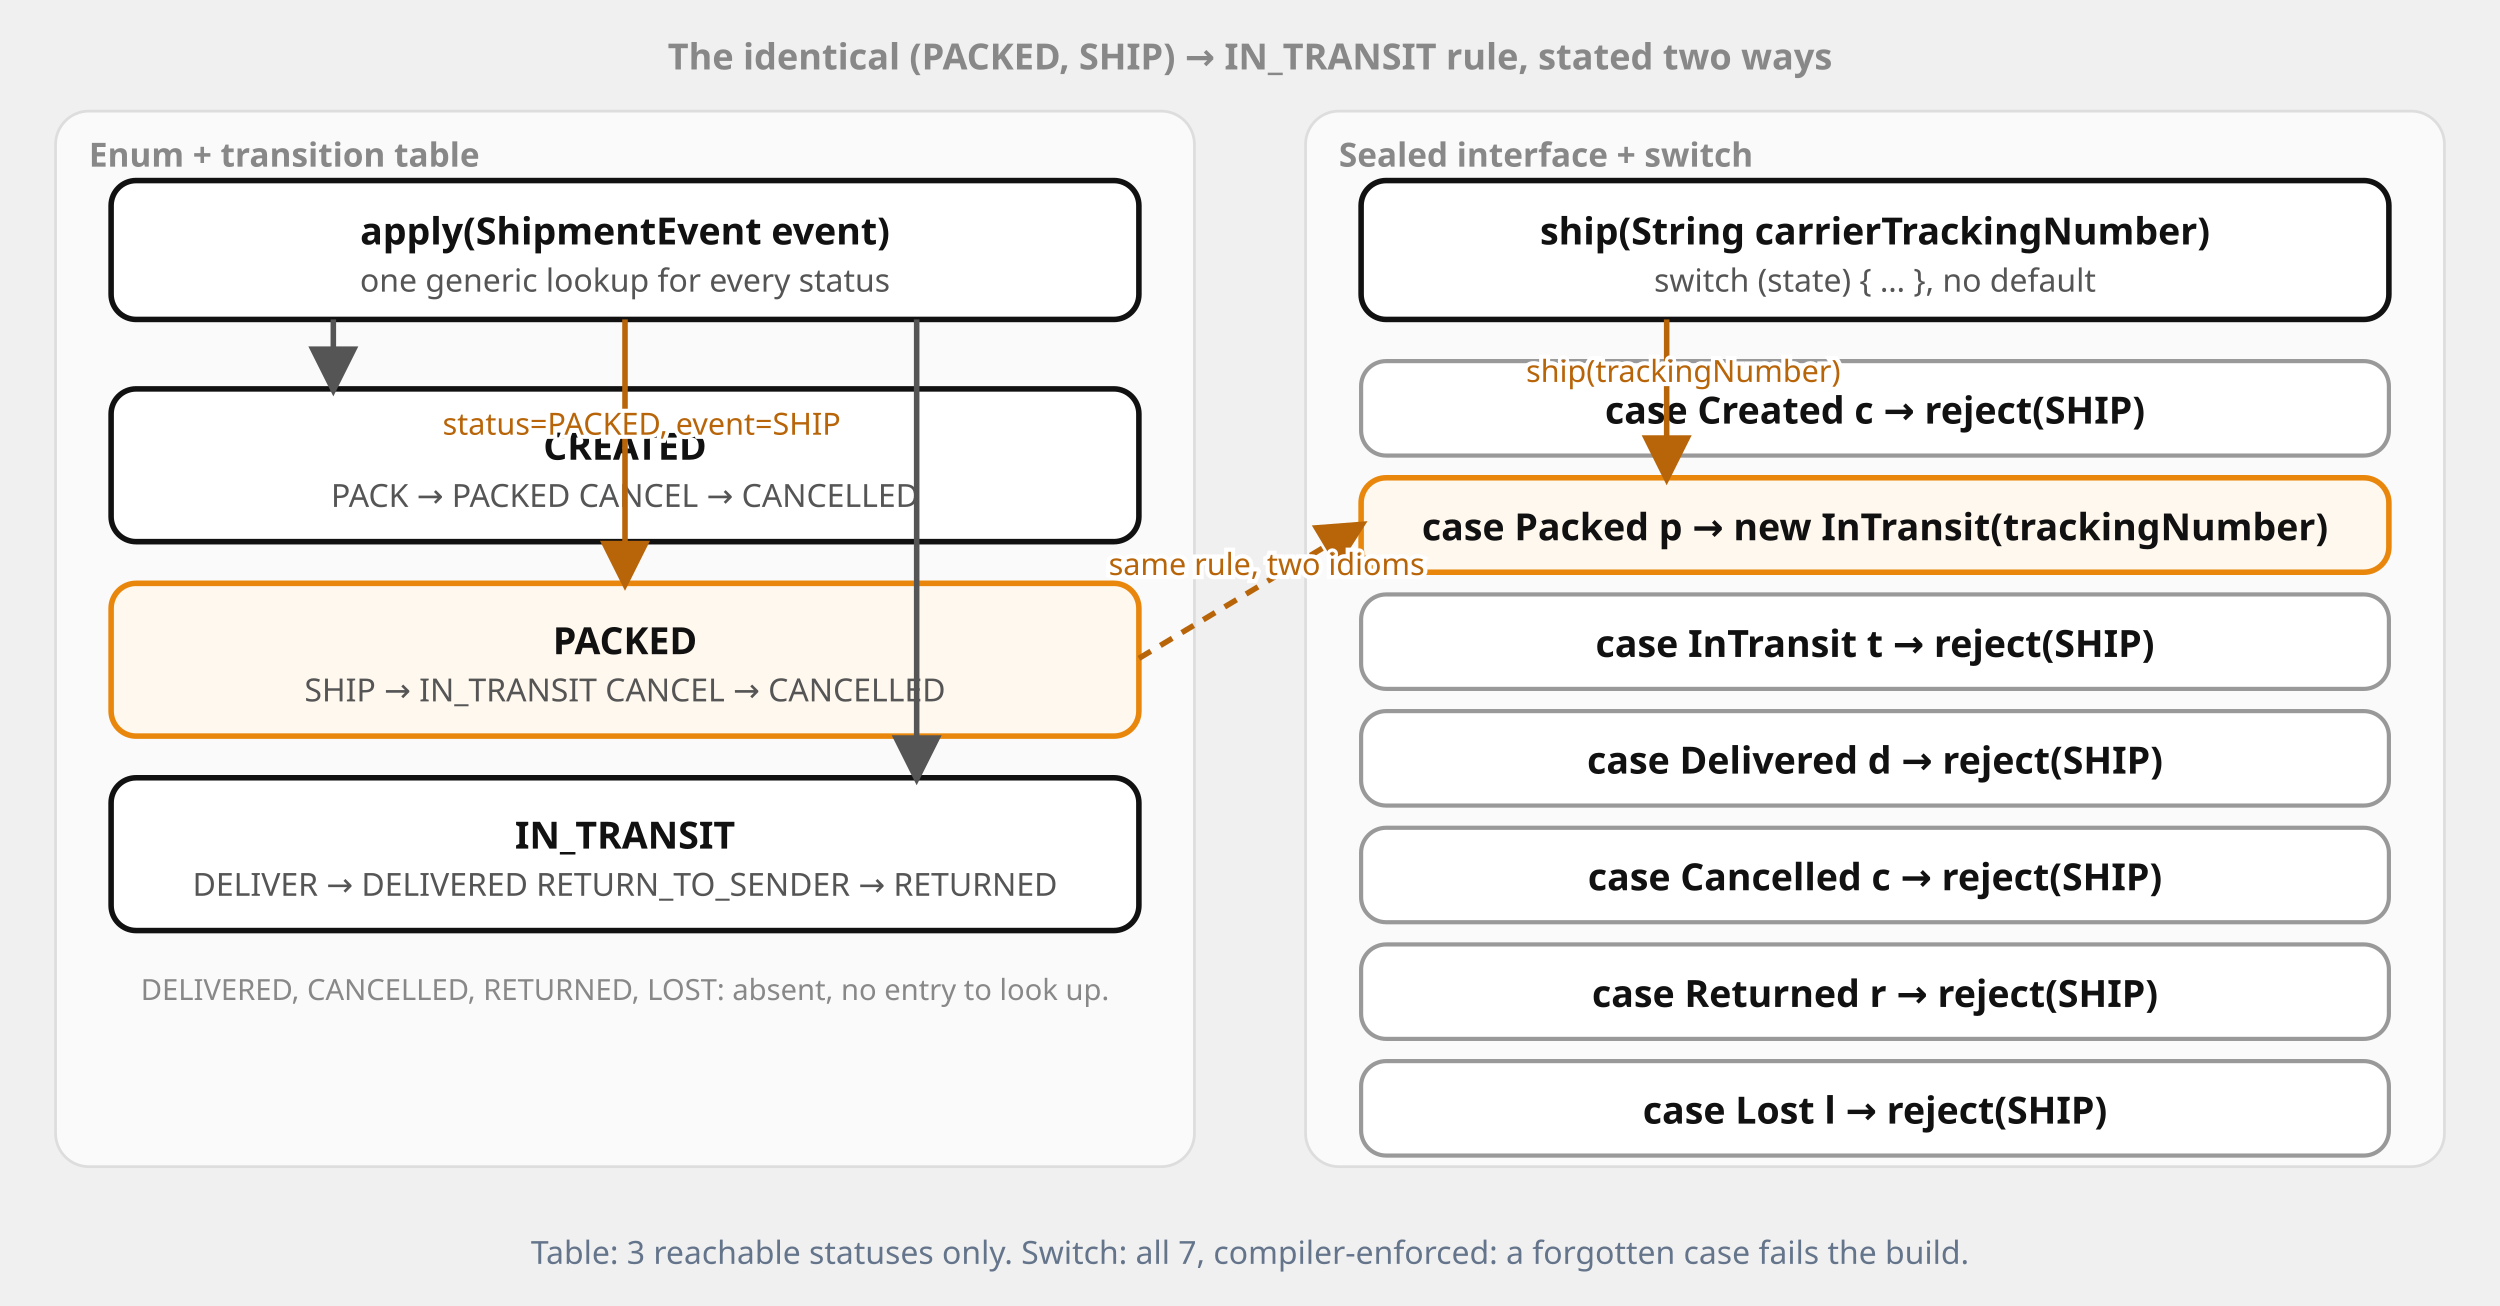
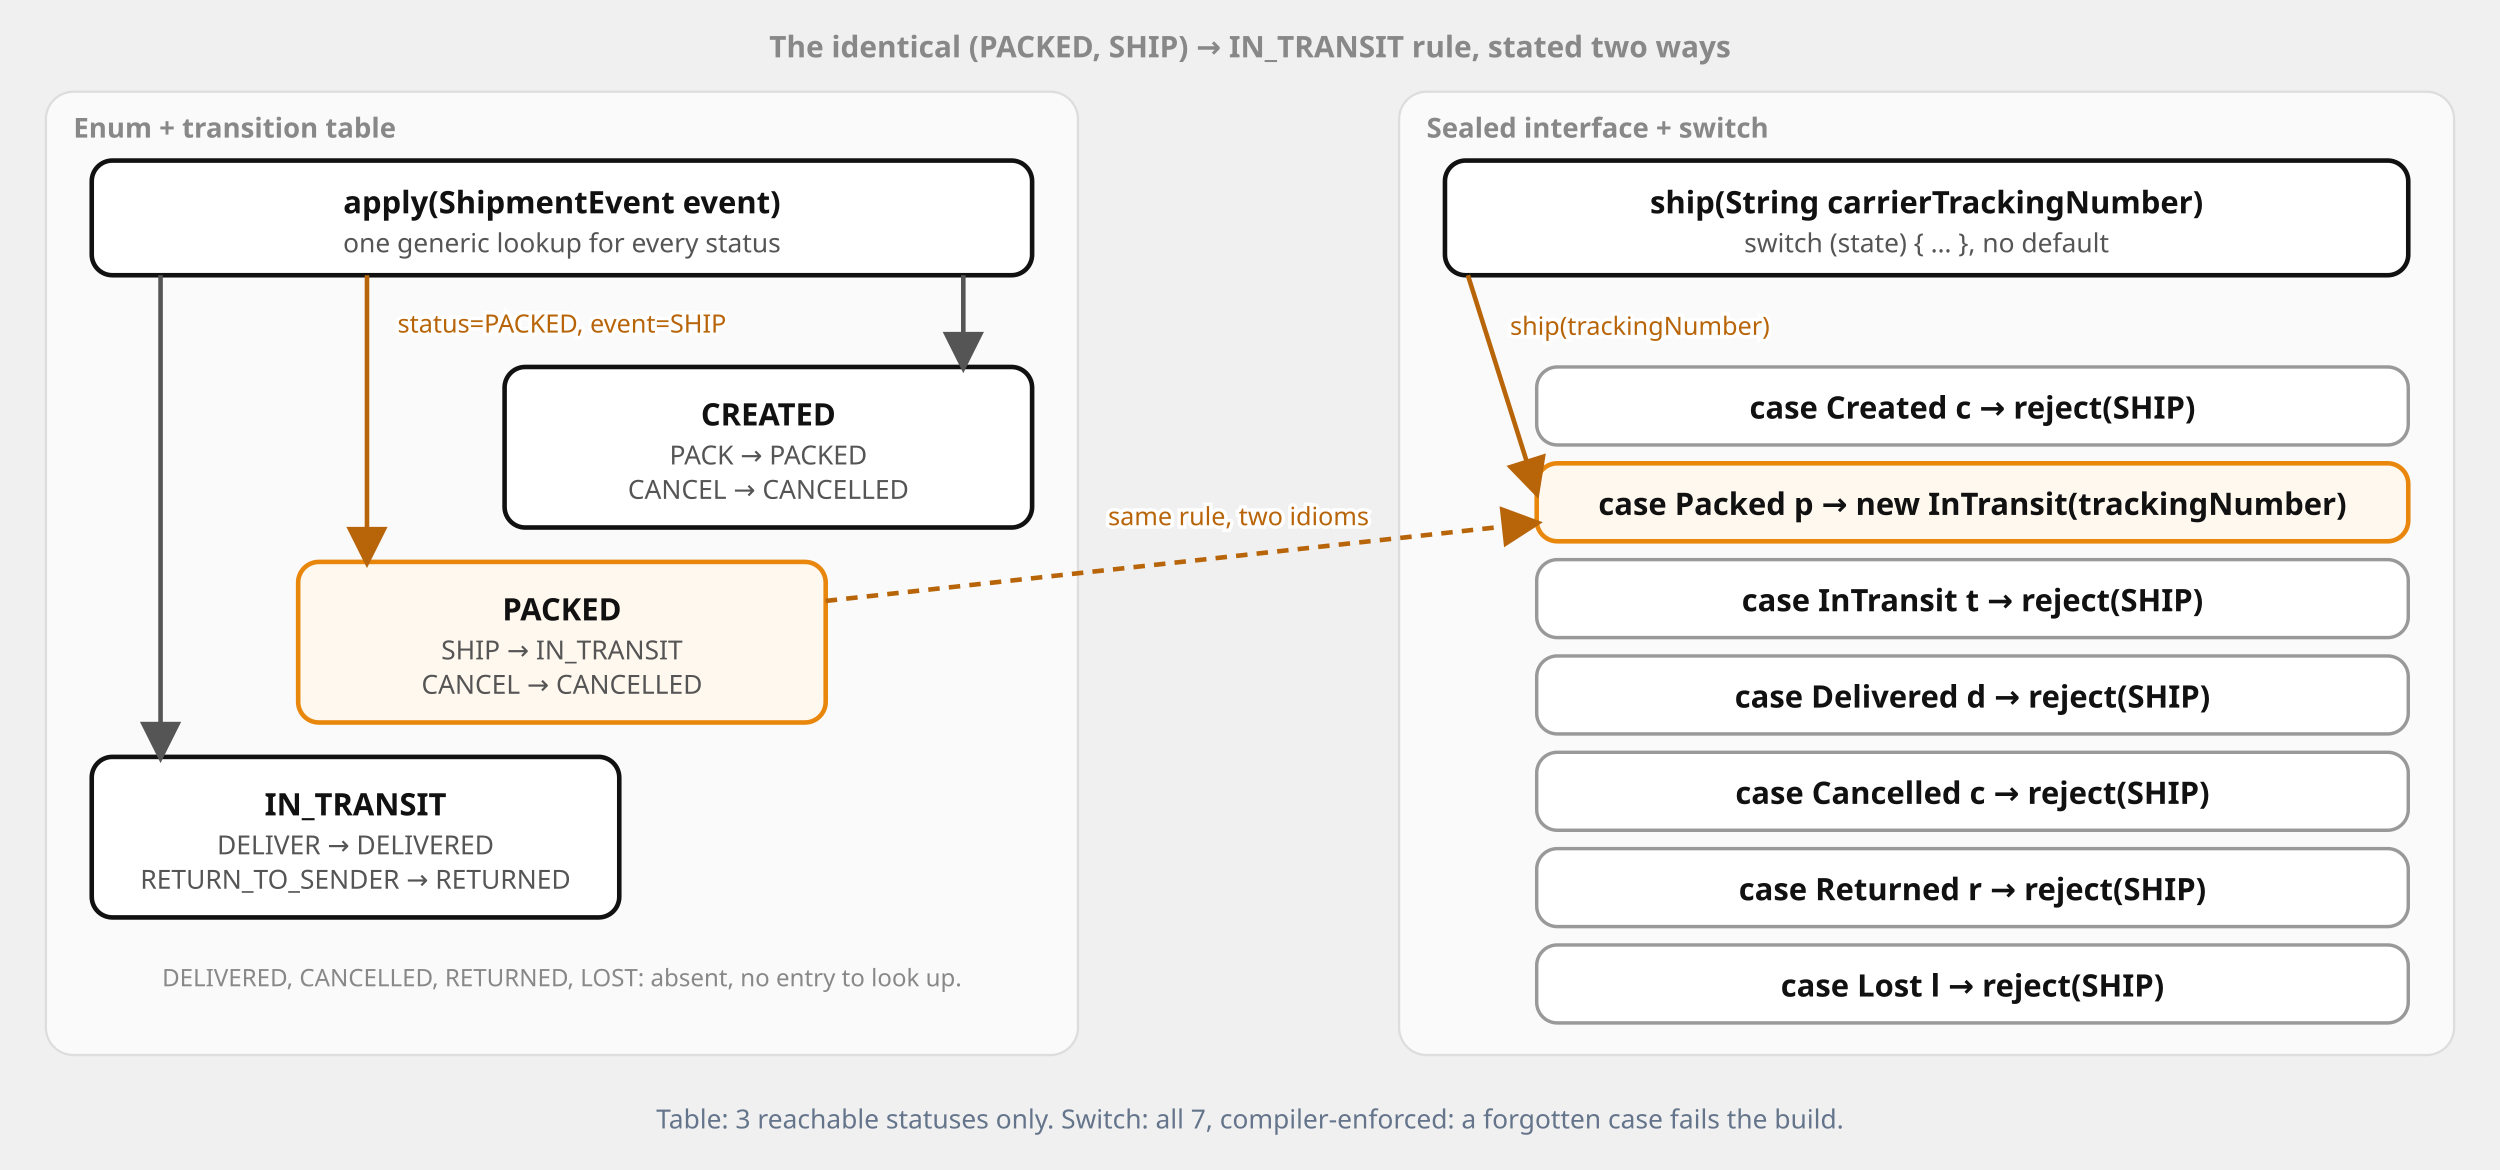
- <svg xmlns="http://www.w3.org/2000/svg" viewBox="0 0 900 470" font-family="'Red Hat Text', system-ui, sans-serif" role="img">
+ <svg xmlns="http://www.w3.org/2000/svg" viewBox="0 0 1090 510" font-family="'Red Hat Text', system-ui, sans-serif" role="img">
  <defs>
    <marker id="a" viewBox="0 0 10 10" refX="8.5" refY="5" markerWidth="9" markerHeight="9" orient="auto-start-reverse">
      <path d="M0,0 L10,5 L0,10 z" fill="#555" />
    </marker>
    <marker id="am" viewBox="0 0 10 10" refX="8.5" refY="5" markerWidth="9" markerHeight="9" orient="auto-start-reverse">
      <path d="M0,0 L10,5 L0,10 z" fill="#b8650a" />
    </marker>
  </defs>
-   <rect x="20" y="40" width="410" height="380" rx="12" fill="#fafafa" stroke="#ddd" />
+   <rect x="20" y="40" width="450" height="420" rx="12" fill="#fafafa" stroke="#ddd" />
  <text x="32" y="60" font-size="12" font-weight="700" fill="#888">Enum + transition table</text>
-   <rect x="470" y="40" width="410" height="380" rx="12" fill="#fafafa" stroke="#ddd" />
-   <text x="482" y="60" font-size="12" font-weight="700" fill="#888">Sealed interface + switch</text>
-   <rect x="40" y="65" width="370" height="50" rx="9" fill="#ffffff" stroke="#111111" stroke-width="2" />
-   <text x="225.0" y="88.0" font-size="13.5" font-weight="700" fill="#111111" text-anchor="middle">apply(ShipmentEvent event)</text>
-   <text x="225.0" y="105.0" font-size="11.5" fill="#555555" text-anchor="middle">one generic lookup for every status</text>
-   <rect x="40" y="140" width="370" height="55" rx="9" fill="#ffffff" stroke="#111111" stroke-width="2" />
-   <text x="225.0" y="165.5" font-size="13.5" font-weight="700" fill="#111111" text-anchor="middle">CREATED</text>
-   <text x="225.0" y="182.5" font-size="11.5" fill="#555555" text-anchor="middle">PACK → PACKED   CANCEL → CANCELLED</text>
-   <rect x="40" y="210" width="370" height="55" rx="9" fill="#fff8ef" stroke="#e8870c" stroke-width="2" />
-   <text x="225.0" y="235.5" font-size="13.5" font-weight="700" fill="#111111" text-anchor="middle">PACKED</text>
-   <text x="225.0" y="252.5" font-size="11.5" fill="#555555" text-anchor="middle">SHIP → IN_TRANSIT   CANCEL → CANCELLED</text>
-   <rect x="40" y="280" width="370" height="55" rx="9" fill="#ffffff" stroke="#111111" stroke-width="2" />
-   <text x="225.0" y="305.5" font-size="13.5" font-weight="700" fill="#111111" text-anchor="middle">IN_TRANSIT</text>
-   <text x="225.0" y="322.5" font-size="11.5" fill="#555555" text-anchor="middle">DELIVER → DELIVERED   RETURN_TO_SENDER → RETURNED</text>
-   <rect x="490" y="65" width="370" height="50" rx="9" fill="#ffffff" stroke="#111111" stroke-width="2" />
-   <text x="675.0" y="88.0" font-size="13.5" font-weight="700" fill="#111111" text-anchor="middle">ship(String carrierTrackingNumber)</text>
-   <text x="675.0" y="105.0" font-size="11.5" fill="#555555" text-anchor="middle">switch (state) { … }, no default</text>
-   <rect x="490" y="130" width="370" height="34" rx="9" fill="#ffffff" stroke="#999999" stroke-width="1.5" />
-   <text x="675.0" y="152.5" font-size="13.5" font-weight="700" fill="#111111" text-anchor="middle">case Created c → reject(SHIP)</text>
-   <rect x="490" y="172" width="370" height="34" rx="9" fill="#fff8ef" stroke="#e8870c" stroke-width="2" />
-   <text x="675.0" y="194.5" font-size="13.5" font-weight="700" fill="#111111" text-anchor="middle">case Packed p → new InTransit(trackingNumber)</text>
-   <rect x="490" y="214" width="370" height="34" rx="9" fill="#ffffff" stroke="#999999" stroke-width="1.5" />
-   <text x="675.0" y="236.5" font-size="13.5" font-weight="700" fill="#111111" text-anchor="middle">case InTransit t → reject(SHIP)</text>
-   <rect x="490" y="256" width="370" height="34" rx="9" fill="#ffffff" stroke="#999999" stroke-width="1.5" />
-   <text x="675.0" y="278.5" font-size="13.5" font-weight="700" fill="#111111" text-anchor="middle">case Delivered d → reject(SHIP)</text>
-   <rect x="490" y="298" width="370" height="34" rx="9" fill="#ffffff" stroke="#999999" stroke-width="1.5" />
-   <text x="675.0" y="320.5" font-size="13.5" font-weight="700" fill="#111111" text-anchor="middle">case Cancelled c → reject(SHIP)</text>
-   <rect x="490" y="340" width="370" height="34" rx="9" fill="#ffffff" stroke="#999999" stroke-width="1.5" />
-   <text x="675.0" y="362.5" font-size="13.5" font-weight="700" fill="#111111" text-anchor="middle">case Returned r → reject(SHIP)</text>
-   <rect x="490" y="382" width="370" height="34" rx="9" fill="#ffffff" stroke="#999999" stroke-width="1.5" />
-   <text x="675.0" y="404.5" font-size="13.5" font-weight="700" fill="#111111" text-anchor="middle">case Lost l → reject(SHIP)</text>
-   <path d="M120,115 L120,140" fill="none" stroke="#555" stroke-width="2" marker-end="url(#a)" />
-   <path d="M225,115 L225,210" fill="none" stroke="#b8650a" stroke-width="2" marker-end="url(#am)" />
-   <text x="231.0" y="156.5" font-size="11" fill="#ffffff" stroke="#ffffff" stroke-width="3" paint-order="stroke" text-anchor="middle">status=PACKED, event=SHIP</text>
-   <text x="231.0" y="156.5" font-size="11" fill="#b8650a" text-anchor="middle">status=PACKED, event=SHIP</text>
-   <path d="M330,115 L330,280" fill="none" stroke="#555" stroke-width="2" marker-end="url(#a)" />
-   <path d="M600,115 L600,172" fill="none" stroke="#b8650a" stroke-width="2" marker-end="url(#am)" />
-   <text x="606.0" y="137.5" font-size="11" fill="#ffffff" stroke="#ffffff" stroke-width="3" paint-order="stroke" text-anchor="middle">ship(trackingNumber)</text>
-   <text x="606.0" y="137.5" font-size="11" fill="#b8650a" text-anchor="middle">ship(trackingNumber)</text>
-   <path d="M410,237 L490,189" fill="none" stroke="#b8650a" stroke-width="2" stroke-dasharray="5 4" marker-end="url(#am)" />
-   <text x="456.0" y="207.0" font-size="11" fill="#ffffff" stroke="#ffffff" stroke-width="3" paint-order="stroke" text-anchor="middle">same rule, two idioms</text>
-   <text x="456.0" y="207.0" font-size="11" fill="#b8650a" text-anchor="middle">same rule, two idioms</text>
-   <text x="450" y="25" font-size="13" fill="#888" text-anchor="middle" font-weight="700">The identical (PACKED, SHIP) → IN_TRANSIT rule, stated two ways</text>
-   <text x="225" y="360" font-size="10.5" fill="#888" text-anchor="middle">DELIVERED, CANCELLED, RETURNED, LOST: absent, no entry to look up.</text>
-   <text x="450" y="455" font-size="11.5" fill="#64748b" text-anchor="middle">Table: 3 reachable statuses only. Switch: all 7, compiler-enforced: a forgotten case fails the build.</text>
+   <rect x="610" y="40" width="460" height="420" rx="12" fill="#fafafa" stroke="#ddd" />
+   <text x="622" y="60" font-size="12" font-weight="700" fill="#888">Sealed interface + switch</text>
+   <rect x="40" y="70" width="410" height="50" rx="9" fill="#ffffff" stroke="#111111" stroke-width="2" />
+   <text x="245.0" y="93.0" font-size="13.5" font-weight="700" fill="#111111" text-anchor="middle">apply(ShipmentEvent event)</text>
+   <text x="245.0" y="110.0" font-size="11.5" fill="#555555" text-anchor="middle">one generic lookup for every status</text>
+   <rect x="220" y="160" width="230" height="70" rx="9" fill="#ffffff" stroke="#111111" stroke-width="2" />
+   <text x="335.0" y="185.5" font-size="13.5" font-weight="700" fill="#111111" text-anchor="middle">CREATED</text>
+   <text x="335.0" y="202.5" font-size="11.5" fill="#555555" text-anchor="middle">PACK → PACKED</text>
+   <text x="335.0" y="217.5" font-size="11.5" fill="#555555" text-anchor="middle">CANCEL → CANCELLED</text>
+   <rect x="130" y="245" width="230" height="70" rx="9" fill="#fff8ef" stroke="#e8870c" stroke-width="2" />
+   <text x="245.0" y="270.5" font-size="13.5" font-weight="700" fill="#111111" text-anchor="middle">PACKED</text>
+   <text x="245.0" y="287.5" font-size="11.5" fill="#555555" text-anchor="middle">SHIP → IN_TRANSIT</text>
+   <text x="245.0" y="302.5" font-size="11.5" fill="#555555" text-anchor="middle">CANCEL → CANCELLED</text>
+   <rect x="40" y="330" width="230" height="70" rx="9" fill="#ffffff" stroke="#111111" stroke-width="2" />
+   <text x="155.0" y="355.5" font-size="13.5" font-weight="700" fill="#111111" text-anchor="middle">IN_TRANSIT</text>
+   <text x="155.0" y="372.5" font-size="11.5" fill="#555555" text-anchor="middle">DELIVER → DELIVERED</text>
+   <text x="155.0" y="387.5" font-size="11.5" fill="#555555" text-anchor="middle">RETURN_TO_SENDER → RETURNED</text>
+   <rect x="630" y="70" width="420" height="50" rx="9" fill="#ffffff" stroke="#111111" stroke-width="2" />
+   <text x="840.0" y="93.0" font-size="13.5" font-weight="700" fill="#111111" text-anchor="middle">ship(String carrierTrackingNumber)</text>
+   <text x="840.0" y="110.0" font-size="11.5" fill="#555555" text-anchor="middle">switch (state) { … }, no default</text>
+   <rect x="670" y="160" width="380" height="34" rx="9" fill="#ffffff" stroke="#999999" stroke-width="1.5" />
+   <text x="860.0" y="182.5" font-size="13.5" font-weight="700" fill="#111111" text-anchor="middle">case Created c → reject(SHIP)</text>
+   <rect x="670" y="202" width="380" height="34" rx="9" fill="#fff8ef" stroke="#e8870c" stroke-width="2" />
+   <text x="860.0" y="224.5" font-size="13.5" font-weight="700" fill="#111111" text-anchor="middle">case Packed p → new InTransit(trackingNumber)</text>
+   <rect x="670" y="244" width="380" height="34" rx="9" fill="#ffffff" stroke="#999999" stroke-width="1.5" />
+   <text x="860.0" y="266.5" font-size="13.5" font-weight="700" fill="#111111" text-anchor="middle">case InTransit t → reject(SHIP)</text>
+   <rect x="670" y="286" width="380" height="34" rx="9" fill="#ffffff" stroke="#999999" stroke-width="1.5" />
+   <text x="860.0" y="308.5" font-size="13.5" font-weight="700" fill="#111111" text-anchor="middle">case Delivered d → reject(SHIP)</text>
+   <rect x="670" y="328" width="380" height="34" rx="9" fill="#ffffff" stroke="#999999" stroke-width="1.5" />
+   <text x="860.0" y="350.5" font-size="13.5" font-weight="700" fill="#111111" text-anchor="middle">case Cancelled c → reject(SHIP)</text>
+   <rect x="670" y="370" width="380" height="34" rx="9" fill="#ffffff" stroke="#999999" stroke-width="1.5" />
+   <text x="860.0" y="392.5" font-size="13.5" font-weight="700" fill="#111111" text-anchor="middle">case Returned r → reject(SHIP)</text>
+   <rect x="670" y="412" width="380" height="34" rx="9" fill="#ffffff" stroke="#999999" stroke-width="1.5" />
+   <text x="860.0" y="434.5" font-size="13.5" font-weight="700" fill="#111111" text-anchor="middle">case Lost l → reject(SHIP)</text>
+   <path d="M420,120 L420,160" fill="none" stroke="#555" stroke-width="2" marker-end="url(#a)" />
+   <path d="M160,120 L160,245" fill="none" stroke="#b8650a" stroke-width="2" marker-end="url(#am)" />
+   <text x="245.0" y="145.0" font-size="11" fill="#ffffff" stroke="#ffffff" stroke-width="3" paint-order="stroke" text-anchor="middle">status=PACKED, event=SHIP</text>
+   <text x="245.0" y="145.0" font-size="11" fill="#b8650a" text-anchor="middle">status=PACKED, event=SHIP</text>
+   <path d="M70,120 L70,330" fill="none" stroke="#555" stroke-width="2" marker-end="url(#a)" />
+   <path d="M640,120 L670,215" fill="none" stroke="#b8650a" stroke-width="2" marker-end="url(#am)" />
+   <text x="715.0" y="146.0" font-size="11" fill="#ffffff" stroke="#ffffff" stroke-width="3" paint-order="stroke" text-anchor="middle">ship(trackingNumber)</text>
+   <text x="715.0" y="146.0" font-size="11" fill="#b8650a" text-anchor="middle">ship(trackingNumber)</text>
+   <path d="M360,262 L670,228" fill="none" stroke="#b8650a" stroke-width="2" stroke-dasharray="5 4" marker-end="url(#am)" />
+   <text x="540.0" y="229.0" font-size="11" fill="#ffffff" stroke="#ffffff" stroke-width="3" paint-order="stroke" text-anchor="middle">same rule, two idioms</text>
+   <text x="540.0" y="229.0" font-size="11" fill="#b8650a" text-anchor="middle">same rule, two idioms</text>
+   <text x="545" y="25" font-size="13" fill="#888" text-anchor="middle" font-weight="700">The identical (PACKED, SHIP) → IN_TRANSIT rule, stated two ways</text>
+   <text x="245" y="430" font-size="10.5" fill="#888" text-anchor="middle">DELIVERED, CANCELLED, RETURNED, LOST: absent, no entry to look up.</text>
+   <text x="545" y="492" font-size="11.5" fill="#64748b" text-anchor="middle">Table: 3 reachable statuses only. Switch: all 7, compiler-enforced: a forgotten case fails the build.</text>
</svg>
